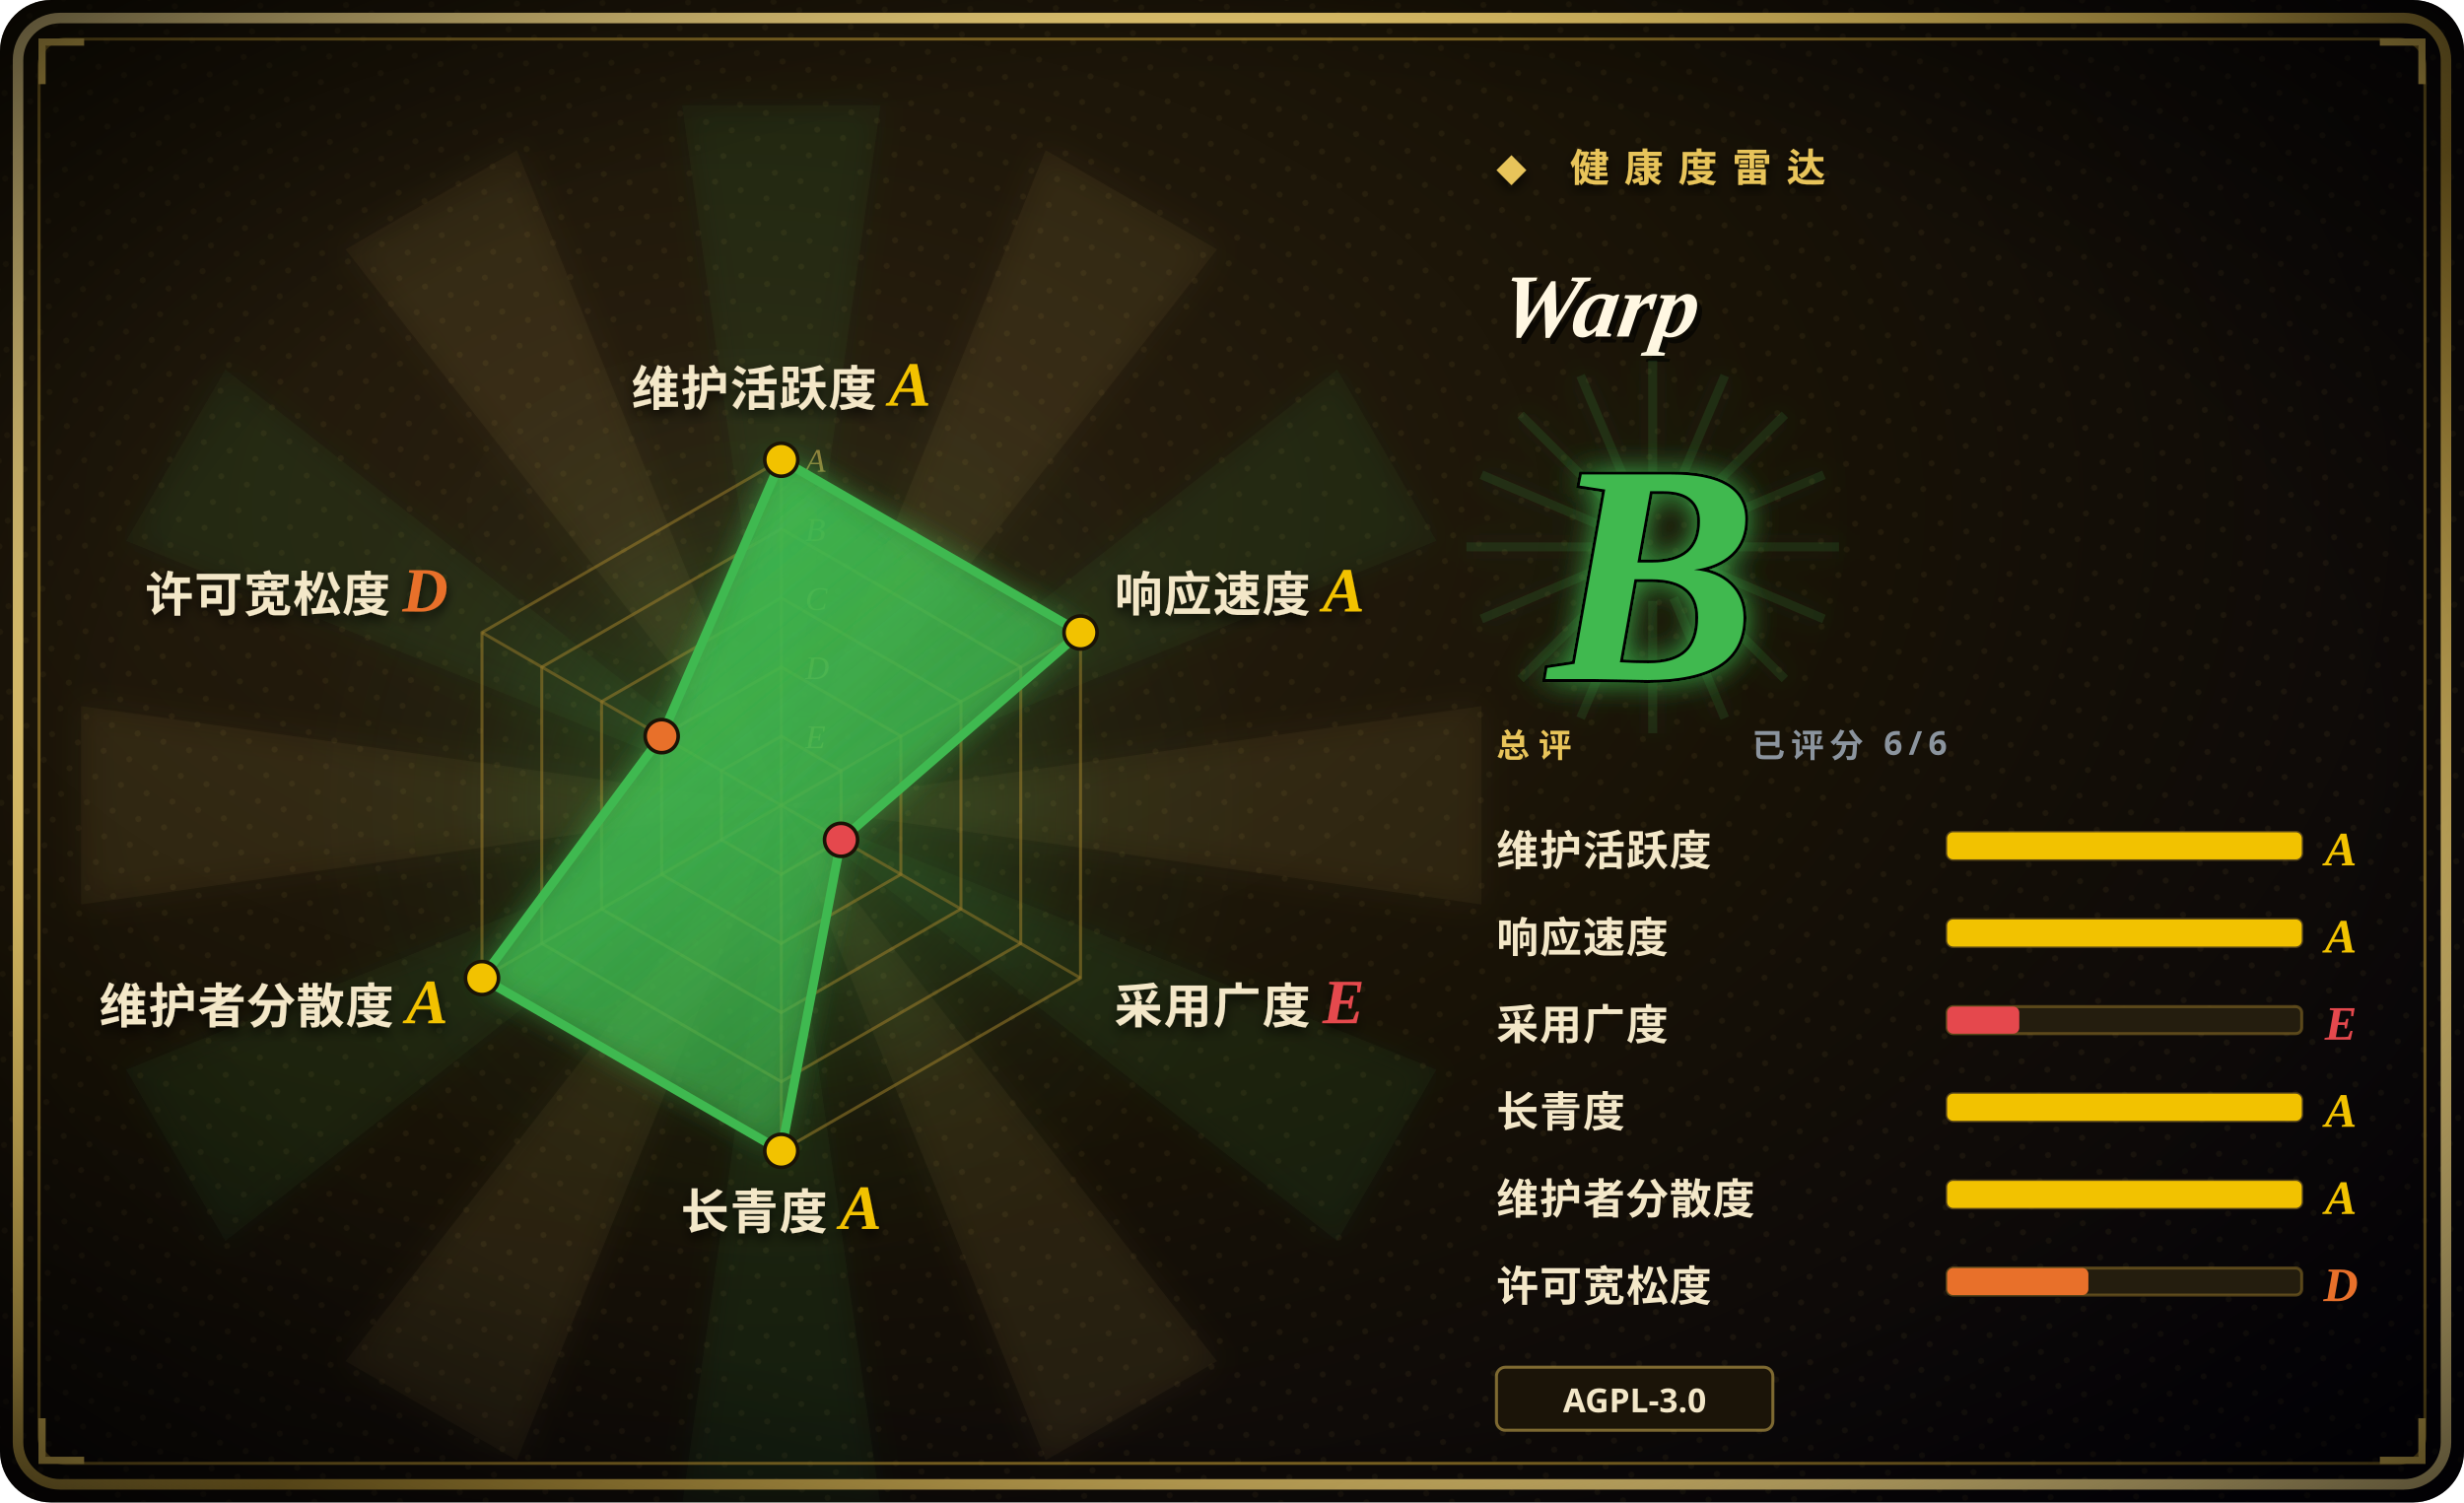
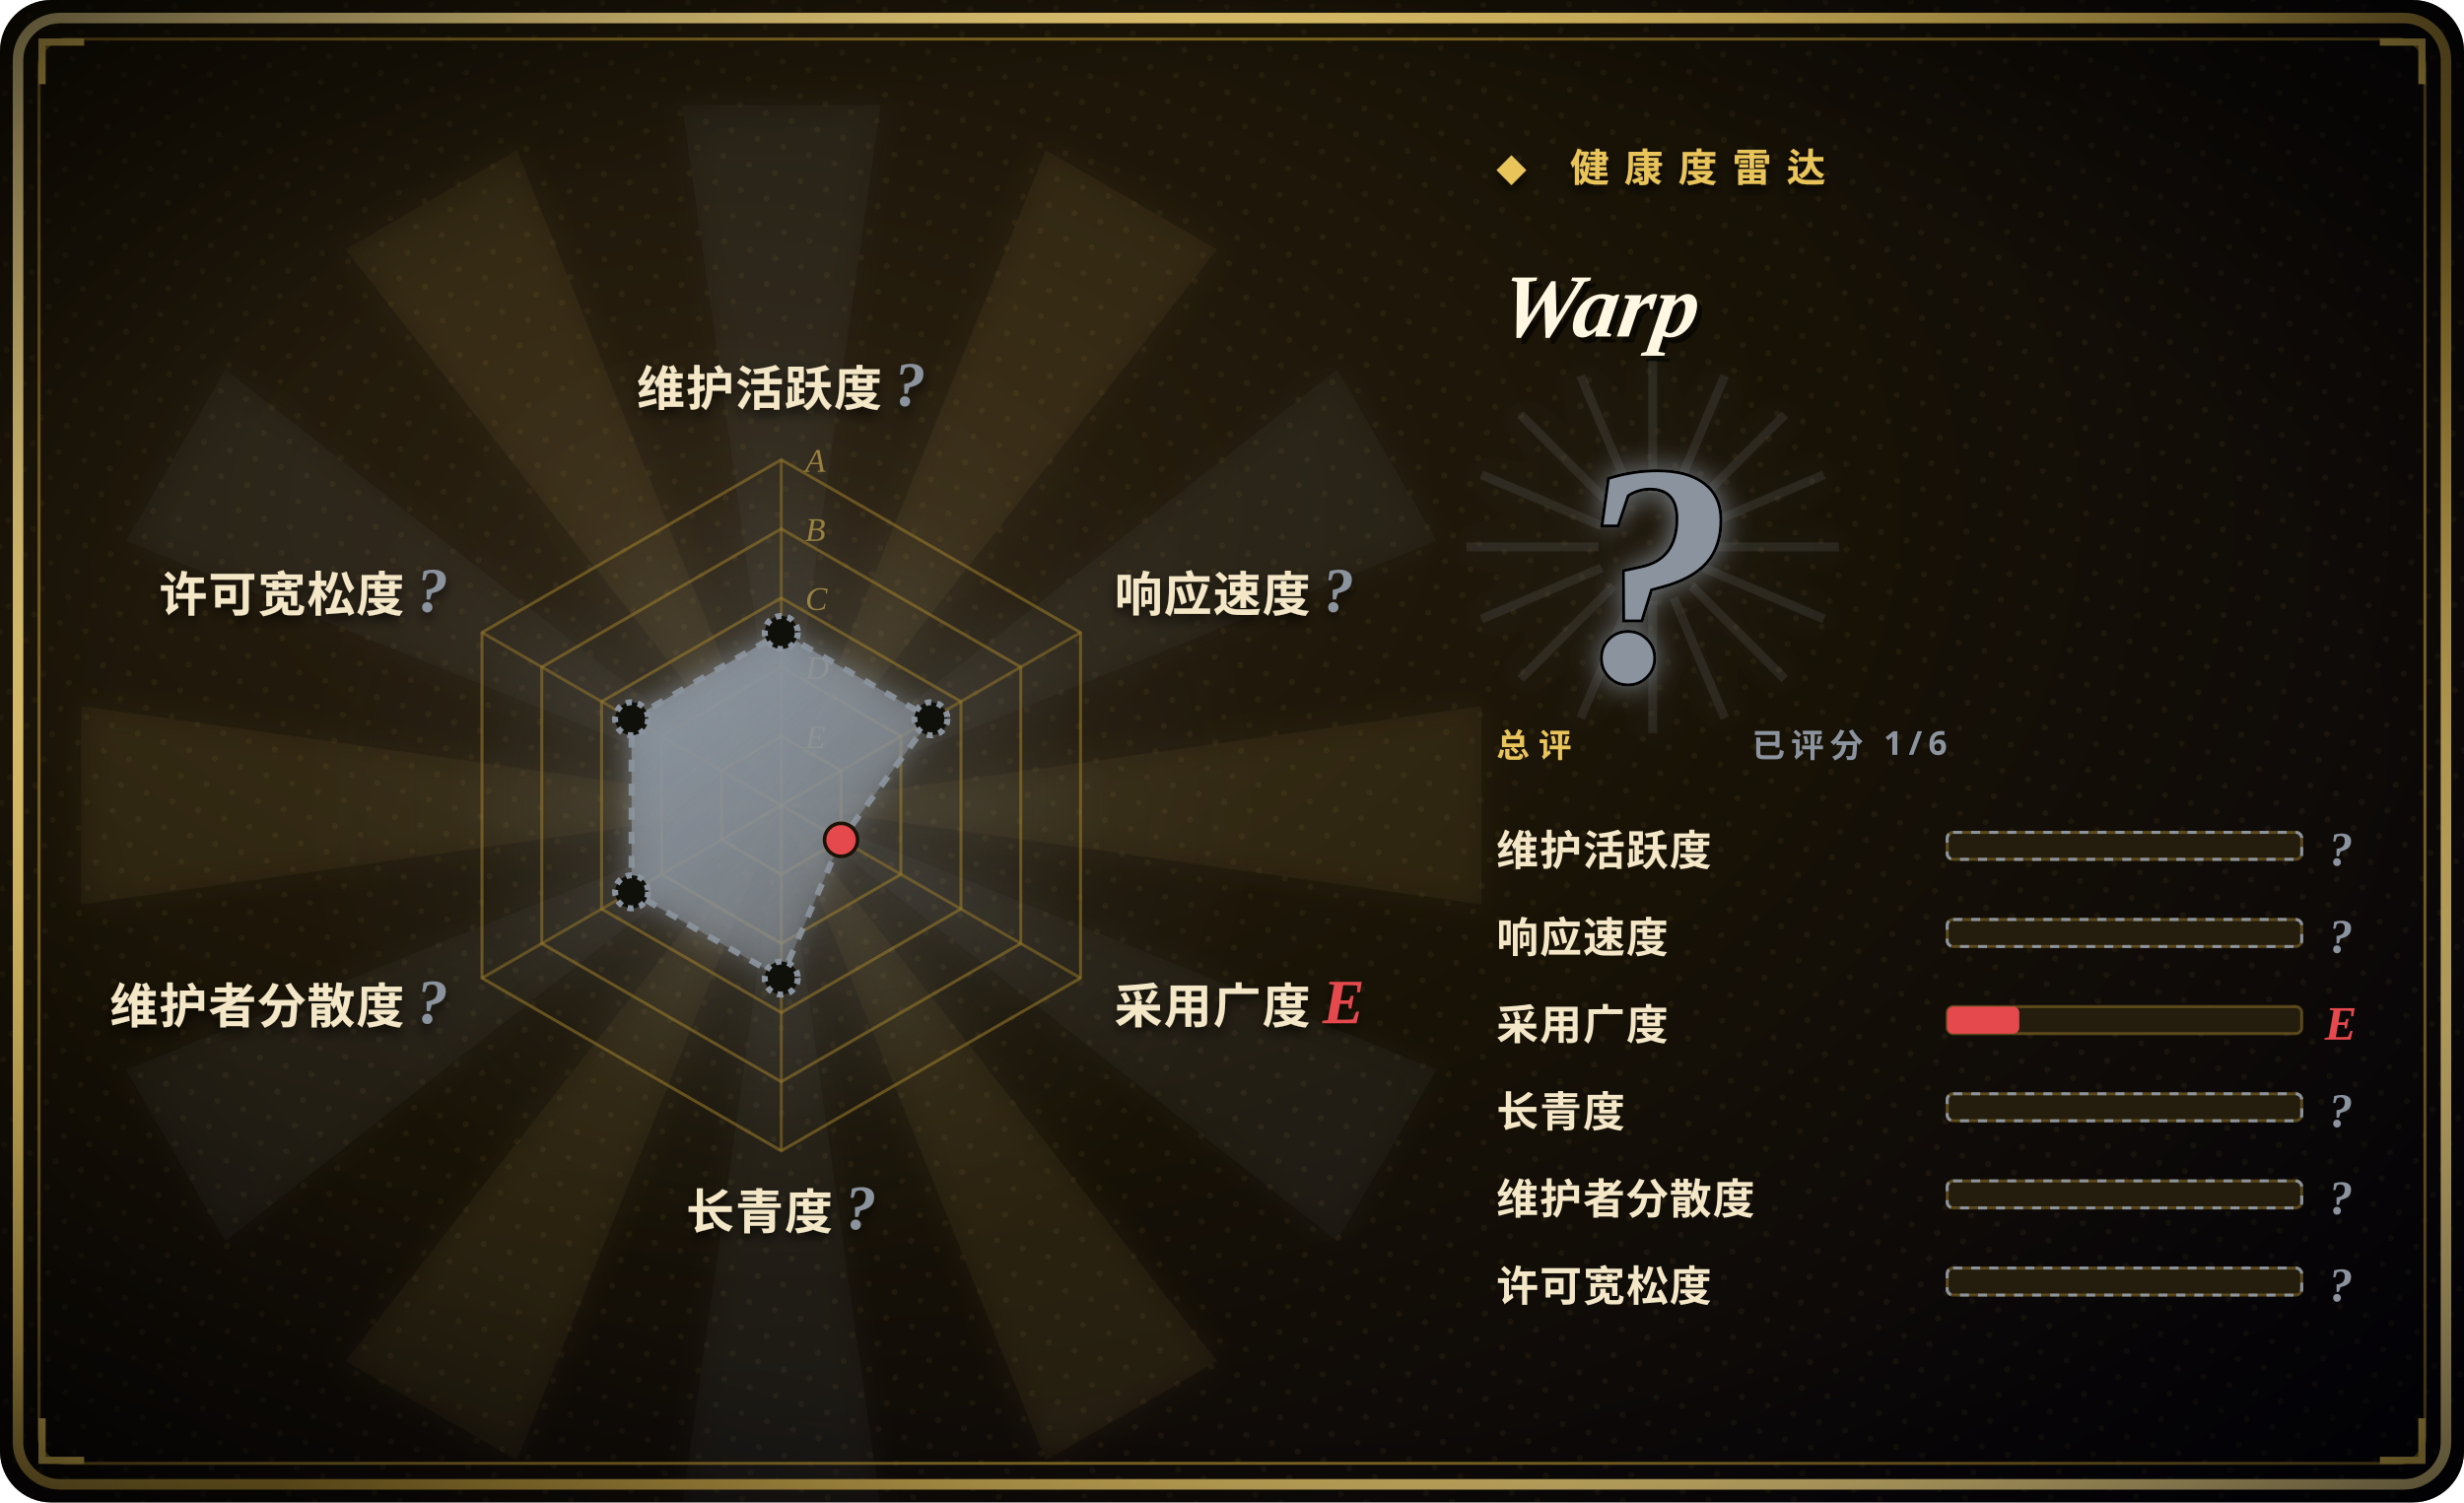
<svg xmlns="http://www.w3.org/2000/svg" width="820" height="500" viewBox="0 0 820 500">
  <defs>
    <radialGradient id="bg" cx="30%" cy="34%" r="90%">
      <stop offset="0%" stop-color="#2a2010" />
      <stop offset="48%" stop-color="#181206" />
      <stop offset="100%" stop-color="#05030a" />
    </radialGradient>
    <radialGradient id="vig" cx="50%" cy="50%" r="72%">
      <stop offset="62%" stop-color="#000000" stop-opacity="0" />
      <stop offset="100%" stop-color="#000000" stop-opacity="0.72" />
    </radialGradient>
    <linearGradient id="frame" x1="0" y1="0" x2="1" y2="1">
      <stop offset="0%" stop-color="#f6dd92" />
      <stop offset="45%" stop-color="#E8C45A" />
      <stop offset="55%" stop-color="#9c7d2a" />
      <stop offset="100%" stop-color="#f6dd92" />
    </linearGradient>
    <linearGradient id="poly" x1="0" y1="0" x2="0.7" y2="1">
-       <stop offset="0%" stop-color="#3FB950" stop-opacity="0.92" />
-       <stop offset="100%" stop-color="#3FB950" stop-opacity="0.34" />
+       <stop offset="0%" stop-color="#8B949E" stop-opacity="0.92" />
+       <stop offset="100%" stop-color="#8B949E" stop-opacity="0.34" />
    </linearGradient>
    <radialGradient id="halo" cx="50%" cy="50%" r="50%">
-       <stop offset="0%" stop-color="#3FB950" stop-opacity="0.34" />
-       <stop offset="68%" stop-color="#3FB950" stop-opacity="0.04" />
-       <stop offset="100%" stop-color="#3FB950" stop-opacity="0" />
+       <stop offset="0%" stop-color="#8B949E" stop-opacity="0.34" />
+       <stop offset="68%" stop-color="#8B949E" stop-opacity="0.04" />
+       <stop offset="100%" stop-color="#8B949E" stop-opacity="0" />
    </radialGradient>
    <filter id="glow" x="-60%" y="-60%" width="220%" height="220%">
      <feGaussianBlur stdDeviation="5" result="b" />
      <feMerge>
        <feMergeNode in="b" />
        <feMergeNode in="SourceGraphic" />
      </feMerge>
    </filter>
    <filter id="soft" x="-30%" y="-30%" width="160%" height="160%">
      <feDropShadow dx="0" dy="2" stdDeviation="2" flood-color="#000" flood-opacity="0.7" />
    </filter>
    <pattern id="halftone" width="9" height="9" patternUnits="userSpaceOnUse" patternTransform="rotate(18)">
      <circle cx="2" cy="2" r="1" fill="#E8C45A" fill-opacity="0.06" />
    </pattern>
  </defs>
  <rect width="820" height="500" rx="17" fill="url(#bg)" />
  <rect width="820" height="500" rx="17" fill="url(#halftone)" />
  <g opacity="0.5" filter="url(#glow)">
    <path d="M260,268 L493,235 L493,301 Z" fill="#E8C45A" fill-opacity="0.10" />
-     <path d="M260,268 L478,356 L445,413 Z" fill="#3FB950" fill-opacity="0.10" />
+     <path d="M260,268 L478,356 L445,413 Z" fill="#8B949E" fill-opacity="0.10" />
    <path d="M260,268 L405,453 L348,486 Z" fill="#E8C45A" fill-opacity="0.10" />
-     <path d="M260,268 L293,501 L227,501 Z" fill="#3FB950" fill-opacity="0.10" />
+     <path d="M260,268 L293,501 L227,501 Z" fill="#8B949E" fill-opacity="0.10" />
    <path d="M260,268 L172,486 L115,453 Z" fill="#E8C45A" fill-opacity="0.10" />
-     <path d="M260,268 L75,413 L42,356 Z" fill="#3FB950" fill-opacity="0.10" />
+     <path d="M260,268 L75,413 L42,356 Z" fill="#8B949E" fill-opacity="0.10" />
    <path d="M260,268 L27,301 L27,235 Z" fill="#E8C45A" fill-opacity="0.10" />
-     <path d="M260,268 L42,180 L75,123 Z" fill="#3FB950" fill-opacity="0.10" />
+     <path d="M260,268 L42,180 L75,123 Z" fill="#8B949E" fill-opacity="0.10" />
    <path d="M260,268 L115,83 L172,50 Z" fill="#E8C45A" fill-opacity="0.10" />
-     <path d="M260,268 L227,35 L293,35 Z" fill="#3FB950" fill-opacity="0.10" />
+     <path d="M260,268 L227,35 L293,35 Z" fill="#8B949E" fill-opacity="0.10" />
    <path d="M260,268 L348,50 L405,83 Z" fill="#E8C45A" fill-opacity="0.10" />
-     <path d="M260,268 L445,123 L478,180 Z" fill="#3FB950" fill-opacity="0.10" />
+     <path d="M260,268 L445,123 L478,180 Z" fill="#8B949E" fill-opacity="0.10" />
  </g>
  <circle cx="260" cy="268" r="161" fill="url(#halo)" />
  <rect x="6" y="6" width="808" height="488" rx="14" fill="none" stroke="url(#frame)" stroke-width="3.5" />
  <rect x="13" y="13" width="794" height="474" rx="9" fill="none" stroke="#9c7d2a" stroke-width="1" stroke-opacity="0.8" />
  <path d="M14,28 L14,14 L28,14" fill="none" stroke="#E8C45A" stroke-width="2.4" />
  <path d="M806,28 L806,14 L792,14" fill="none" stroke="#E8C45A" stroke-width="2.4" />
  <path d="M14,472 L14,486 L28,486" fill="none" stroke="#E8C45A" stroke-width="2.4" />
  <path d="M806,472 L806,486 L792,486" fill="none" stroke="#E8C45A" stroke-width="2.4" />
  <rect width="820" height="500" rx="17" fill="url(#vig)" />
  <polygon points="260.0,153.0 359.6,210.5 359.6,325.5 260.0,383.0 160.4,325.5 160.4,210.5" fill="none" stroke="#9c7d2a" stroke-opacity="0.55" stroke-width="1" />
  <polygon points="260.0,176.0 339.7,222.0 339.7,314.0 260.0,360.0 180.3,314.0 180.3,222.0" fill="none" stroke="#9c7d2a" stroke-opacity="0.55" stroke-width="1" />
  <polygon points="260.0,199.0 319.8,233.5 319.8,302.5 260.0,337.0 200.2,302.5 200.2,233.5" fill="none" stroke="#9c7d2a" stroke-opacity="0.55" stroke-width="1" />
  <polygon points="260.0,222.0 299.8,245.0 299.8,291.0 260.0,314.0 220.2,291.0 220.2,245.0" fill="none" stroke="#9c7d2a" stroke-opacity="0.55" stroke-width="1" />
  <polygon points="260.0,245.0 279.9,256.5 279.9,279.5 260.0,291.0 240.1,279.5 240.1,256.5" fill="none" stroke="#9c7d2a" stroke-opacity="0.55" stroke-width="1" />
  <line x1="260" y1="268" x2="260.0" y2="153.0" stroke="#9c7d2a" stroke-opacity="0.5" stroke-width="1" />
  <line x1="260" y1="268" x2="359.6" y2="210.5" stroke="#9c7d2a" stroke-opacity="0.5" stroke-width="1" />
  <line x1="260" y1="268" x2="359.6" y2="325.5" stroke="#9c7d2a" stroke-opacity="0.5" stroke-width="1" />
  <line x1="260" y1="268" x2="260.0" y2="383.0" stroke="#9c7d2a" stroke-opacity="0.5" stroke-width="1" />
  <line x1="260" y1="268" x2="160.4" y2="325.5" stroke="#9c7d2a" stroke-opacity="0.5" stroke-width="1" />
  <line x1="260" y1="268" x2="160.4" y2="210.5" stroke="#9c7d2a" stroke-opacity="0.5" stroke-width="1" />
  <text x="268" y="157.0" font-size="11" font-style="italic" fill="#E8C45A" fill-opacity="0.55" font-family="'Georgia','Times New Roman',serif">A</text>
  <text x="268" y="180.0" font-size="11" font-style="italic" fill="#E8C45A" fill-opacity="0.55" font-family="'Georgia','Times New Roman',serif">B</text>
  <text x="268" y="203.0" font-size="11" font-style="italic" fill="#E8C45A" fill-opacity="0.55" font-family="'Georgia','Times New Roman',serif">C</text>
  <text x="268" y="226.0" font-size="11" font-style="italic" fill="#E8C45A" fill-opacity="0.55" font-family="'Georgia','Times New Roman',serif">D</text>
  <text x="268" y="249.0" font-size="11" font-style="italic" fill="#E8C45A" fill-opacity="0.55" font-family="'Georgia','Times New Roman',serif">E</text>
-   <polygon points="260.0,153.0 359.6,210.5 279.9,279.5 260.0,383.0 160.4,325.5 220.2,245.0" fill="url(#poly)" filter="url(#glow)" />
-   <line x1="260.0" y1="153.0" x2="359.6" y2="210.5" stroke="#3FB950" stroke-width="3" />
-   <line x1="359.6" y1="210.5" x2="279.9" y2="279.5" stroke="#3FB950" stroke-width="3" />
-   <line x1="279.9" y1="279.5" x2="260.0" y2="383.0" stroke="#3FB950" stroke-width="3" />
-   <line x1="260.0" y1="383.0" x2="160.4" y2="325.5" stroke="#3FB950" stroke-width="3" />
-   <line x1="160.4" y1="325.5" x2="220.2" y2="245.0" stroke="#3FB950" stroke-width="3" />
-   <line x1="220.2" y1="245.0" x2="260.0" y2="153.0" stroke="#3FB950" stroke-width="3" />
-   <circle cx="260.0" cy="153.0" r="5.5" fill="#F2C200" stroke="#1a1306" stroke-width="1.2" />
-   <circle cx="359.6" cy="210.5" r="5.5" fill="#F2C200" stroke="#1a1306" stroke-width="1.2" />
+   <polygon points="260.0,210.5 309.8,239.2 279.9,279.5 260.0,325.5 210.2,296.8 210.2,239.2" fill="url(#poly)" filter="url(#glow)" />
+   <line x1="260.0" y1="210.5" x2="309.8" y2="239.2" stroke="#8B949E" stroke-width="2" stroke-dasharray="4 4" stroke-opacity="0.92" />
+   <line x1="309.8" y1="239.2" x2="279.9" y2="279.5" stroke="#8B949E" stroke-width="2" stroke-dasharray="4 4" stroke-opacity="0.92" />
+   <line x1="279.9" y1="279.5" x2="260.0" y2="325.5" stroke="#8B949E" stroke-width="2" stroke-dasharray="4 4" stroke-opacity="0.92" />
+   <line x1="260.0" y1="325.5" x2="210.2" y2="296.8" stroke="#8B949E" stroke-width="2" stroke-dasharray="4 4" stroke-opacity="0.92" />
+   <line x1="210.2" y1="296.8" x2="210.2" y2="239.2" stroke="#8B949E" stroke-width="2" stroke-dasharray="4 4" stroke-opacity="0.92" />
+   <line x1="210.2" y1="239.2" x2="260.0" y2="210.5" stroke="#8B949E" stroke-width="2" stroke-dasharray="4 4" stroke-opacity="0.92" />
+   <circle cx="260.0" cy="210.5" r="5.5" fill="#10100b" stroke="#8B949E" stroke-width="2" stroke-dasharray="2 2" />
+   <circle cx="309.8" cy="239.2" r="5.5" fill="#10100b" stroke="#8B949E" stroke-width="2" stroke-dasharray="2 2" />
  <circle cx="279.9" cy="279.5" r="5.5" fill="#E5484D" stroke="#1a1306" stroke-width="1.2" />
-   <circle cx="260.0" cy="383.0" r="5.5" fill="#F2C200" stroke="#1a1306" stroke-width="1.2" />
-   <circle cx="160.4" cy="325.5" r="5.5" fill="#F2C200" stroke="#1a1306" stroke-width="1.2" />
-   <circle cx="220.2" cy="245.0" r="5.5" fill="#E8702A" stroke="#1a1306" stroke-width="1.2" />
-   <text x="260.0" y="135.0" font-size="16" font-weight="900" fill="#f3e7c8" text-anchor="middle" font-family="'PingFang SC','Hiragino Sans GB','Heiti SC','Microsoft YaHei',sans-serif" letter-spacing="0.4" filter="url(#soft)">维护活跃度 <tspan fill="#F2C200" font-family="'Georgia','Times New Roman',serif" font-style="italic" font-size="21">A</tspan>
+   <circle cx="260.0" cy="325.5" r="5.5" fill="#10100b" stroke="#8B949E" stroke-width="2" stroke-dasharray="2 2" />
+   <circle cx="210.2" cy="296.8" r="5.5" fill="#10100b" stroke="#8B949E" stroke-width="2" stroke-dasharray="2 2" />
+   <circle cx="210.2" cy="239.2" r="5.5" fill="#10100b" stroke="#8B949E" stroke-width="2" stroke-dasharray="2 2" />
+   <text x="260.0" y="135.0" font-size="16" font-weight="900" fill="#f3e7c8" text-anchor="middle" font-family="'PingFang SC','Hiragino Sans GB','Heiti SC','Microsoft YaHei',sans-serif" letter-spacing="0.4" filter="url(#soft)">维护活跃度 <tspan fill="#8B949E" font-family="'Georgia','Times New Roman',serif" font-style="italic" font-size="21">?</tspan>
  </text>
-   <text x="370.9" y="203.5" font-size="16" font-weight="900" fill="#f3e7c8" text-anchor="start" font-family="'PingFang SC','Hiragino Sans GB','Heiti SC','Microsoft YaHei',sans-serif" letter-spacing="0.4" filter="url(#soft)">响应速度 <tspan fill="#F2C200" font-family="'Georgia','Times New Roman',serif" font-style="italic" font-size="21">A</tspan>
+   <text x="370.9" y="203.5" font-size="16" font-weight="900" fill="#f3e7c8" text-anchor="start" font-family="'PingFang SC','Hiragino Sans GB','Heiti SC','Microsoft YaHei',sans-serif" letter-spacing="0.4" filter="url(#soft)">响应速度 <tspan fill="#8B949E" font-family="'Georgia','Times New Roman',serif" font-style="italic" font-size="21">?</tspan>
  </text>
  <text x="370.9" y="340.5" font-size="16" font-weight="900" fill="#f3e7c8" text-anchor="start" font-family="'PingFang SC','Hiragino Sans GB','Heiti SC','Microsoft YaHei',sans-serif" letter-spacing="0.4" filter="url(#soft)">采用广度 <tspan fill="#E5484D" font-family="'Georgia','Times New Roman',serif" font-style="italic" font-size="21">E</tspan>
  </text>
-   <text x="260.0" y="409.0" font-size="16" font-weight="900" fill="#f3e7c8" text-anchor="middle" font-family="'PingFang SC','Hiragino Sans GB','Heiti SC','Microsoft YaHei',sans-serif" letter-spacing="0.4" filter="url(#soft)">长青度 <tspan fill="#F2C200" font-family="'Georgia','Times New Roman',serif" font-style="italic" font-size="21">A</tspan>
+   <text x="260.0" y="409.0" font-size="16" font-weight="900" fill="#f3e7c8" text-anchor="middle" font-family="'PingFang SC','Hiragino Sans GB','Heiti SC','Microsoft YaHei',sans-serif" letter-spacing="0.4" filter="url(#soft)">长青度 <tspan fill="#8B949E" font-family="'Georgia','Times New Roman',serif" font-style="italic" font-size="21">?</tspan>
  </text>
-   <text x="149.1" y="340.5" font-size="16" font-weight="900" fill="#f3e7c8" text-anchor="end" font-family="'PingFang SC','Hiragino Sans GB','Heiti SC','Microsoft YaHei',sans-serif" letter-spacing="0.4" filter="url(#soft)">维护者分散度 <tspan fill="#F2C200" font-family="'Georgia','Times New Roman',serif" font-style="italic" font-size="21">A</tspan>
+   <text x="149.1" y="340.5" font-size="16" font-weight="900" fill="#f3e7c8" text-anchor="end" font-family="'PingFang SC','Hiragino Sans GB','Heiti SC','Microsoft YaHei',sans-serif" letter-spacing="0.4" filter="url(#soft)">维护者分散度 <tspan fill="#8B949E" font-family="'Georgia','Times New Roman',serif" font-style="italic" font-size="21">?</tspan>
  </text>
-   <text x="149.1" y="203.5" font-size="16" font-weight="900" fill="#f3e7c8" text-anchor="end" font-family="'PingFang SC','Hiragino Sans GB','Heiti SC','Microsoft YaHei',sans-serif" letter-spacing="0.4" filter="url(#soft)">许可宽松度 <tspan fill="#E8702A" font-family="'Georgia','Times New Roman',serif" font-style="italic" font-size="21">D</tspan>
+   <text x="149.1" y="203.5" font-size="16" font-weight="900" fill="#f3e7c8" text-anchor="end" font-family="'PingFang SC','Hiragino Sans GB','Heiti SC','Microsoft YaHei',sans-serif" letter-spacing="0.4" filter="url(#soft)">许可宽松度 <tspan fill="#8B949E" font-family="'Georgia','Times New Roman',serif" font-style="italic" font-size="21">?</tspan>
  </text>
  <text x="498" y="60" font-size="13" letter-spacing="5" fill="#E8C45A" font-weight="900" font-family="'PingFang SC','Hiragino Sans GB','Heiti SC','Microsoft YaHei',sans-serif" filter="url(#soft)">◆ 健康度雷达</text>
  <g transform="translate(498,112) skewX(-9)">
    <text x="2" y="2" font-size="30" font-weight="900" font-style="italic" fill="#000" fill-opacity="0.6" font-family="'Georgia','Times New Roman',serif">Warp</text>
    <text x="0" y="0" font-size="30" font-weight="900" font-style="italic" fill="#fff7e2" font-family="'Georgia','Times New Roman',serif">Warp</text>
  </g>
  <line x1="498" y1="124" x2="648" y2="124" stroke="url(#frame)" stroke-width="2" />
  <g opacity="0.85" filter="url(#glow)">
-     <line x1="568" y1="182" x2="612" y2="182" stroke="#3FB950" stroke-opacity="0.16" stroke-width="3" />
-     <line x1="567" y1="189" x2="607" y2="206" stroke="#3FB950" stroke-opacity="0.16" stroke-width="3" />
-     <line x1="563" y1="195" x2="594" y2="226" stroke="#3FB950" stroke-opacity="0.16" stroke-width="3" />
-     <line x1="557" y1="199" x2="574" y2="239" stroke="#3FB950" stroke-opacity="0.16" stroke-width="3" />
-     <line x1="550" y1="200" x2="550" y2="244" stroke="#3FB950" stroke-opacity="0.16" stroke-width="3" />
-     <line x1="543" y1="199" x2="526" y2="239" stroke="#3FB950" stroke-opacity="0.16" stroke-width="3" />
-     <line x1="537" y1="195" x2="506" y2="226" stroke="#3FB950" stroke-opacity="0.16" stroke-width="3" />
-     <line x1="533" y1="189" x2="493" y2="206" stroke="#3FB950" stroke-opacity="0.16" stroke-width="3" />
-     <line x1="532" y1="182" x2="488" y2="182" stroke="#3FB950" stroke-opacity="0.16" stroke-width="3" />
-     <line x1="533" y1="175" x2="493" y2="158" stroke="#3FB950" stroke-opacity="0.16" stroke-width="3" />
-     <line x1="537" y1="169" x2="506" y2="138" stroke="#3FB950" stroke-opacity="0.16" stroke-width="3" />
-     <line x1="543" y1="165" x2="526" y2="125" stroke="#3FB950" stroke-opacity="0.16" stroke-width="3" />
-     <line x1="550" y1="164" x2="550" y2="120" stroke="#3FB950" stroke-opacity="0.16" stroke-width="3" />
-     <line x1="557" y1="165" x2="574" y2="125" stroke="#3FB950" stroke-opacity="0.16" stroke-width="3" />
-     <line x1="563" y1="169" x2="594" y2="138" stroke="#3FB950" stroke-opacity="0.16" stroke-width="3" />
-     <line x1="567" y1="175" x2="607" y2="158" stroke="#3FB950" stroke-opacity="0.16" stroke-width="3" />
+     <line x1="568" y1="182" x2="612" y2="182" stroke="#8B949E" stroke-opacity="0.16" stroke-width="3" />
+     <line x1="567" y1="189" x2="607" y2="206" stroke="#8B949E" stroke-opacity="0.16" stroke-width="3" />
+     <line x1="563" y1="195" x2="594" y2="226" stroke="#8B949E" stroke-opacity="0.16" stroke-width="3" />
+     <line x1="557" y1="199" x2="574" y2="239" stroke="#8B949E" stroke-opacity="0.16" stroke-width="3" />
+     <line x1="550" y1="200" x2="550" y2="244" stroke="#8B949E" stroke-opacity="0.16" stroke-width="3" />
+     <line x1="543" y1="199" x2="526" y2="239" stroke="#8B949E" stroke-opacity="0.16" stroke-width="3" />
+     <line x1="537" y1="195" x2="506" y2="226" stroke="#8B949E" stroke-opacity="0.16" stroke-width="3" />
+     <line x1="533" y1="189" x2="493" y2="206" stroke="#8B949E" stroke-opacity="0.16" stroke-width="3" />
+     <line x1="532" y1="182" x2="488" y2="182" stroke="#8B949E" stroke-opacity="0.16" stroke-width="3" />
+     <line x1="533" y1="175" x2="493" y2="158" stroke="#8B949E" stroke-opacity="0.16" stroke-width="3" />
+     <line x1="537" y1="169" x2="506" y2="138" stroke="#8B949E" stroke-opacity="0.16" stroke-width="3" />
+     <line x1="543" y1="165" x2="526" y2="125" stroke="#8B949E" stroke-opacity="0.16" stroke-width="3" />
+     <line x1="550" y1="164" x2="550" y2="120" stroke="#8B949E" stroke-opacity="0.16" stroke-width="3" />
+     <line x1="557" y1="165" x2="574" y2="125" stroke="#8B949E" stroke-opacity="0.16" stroke-width="3" />
+     <line x1="563" y1="169" x2="594" y2="138" stroke="#8B949E" stroke-opacity="0.16" stroke-width="3" />
+     <line x1="567" y1="175" x2="607" y2="158" stroke="#8B949E" stroke-opacity="0.16" stroke-width="3" />
  </g>
-   <text x="550" y="226" font-size="104" font-weight="900" font-style="italic" text-anchor="middle" fill="#3FB950" stroke="#000" stroke-width="2" paint-order="stroke" font-family="'Georgia','Times New Roman',serif" filter="url(#glow)">B</text>
+   <text x="550" y="226" font-size="104" font-weight="900" font-style="italic" text-anchor="middle" fill="#8B949E" stroke="#000" stroke-width="2" paint-order="stroke" font-family="'Georgia','Times New Roman',serif" filter="url(#glow)">?</text>
  <text x="498" y="252" font-size="11" letter-spacing="3" fill="#E8C45A" font-family="'PingFang SC','Hiragino Sans GB','Heiti SC','Microsoft YaHei',sans-serif" font-weight="900">总评</text>
-   <text x="648" y="252" font-size="11" letter-spacing="2" fill="#8B949E" font-family="'PingFang SC','Hiragino Sans GB','Heiti SC','Microsoft YaHei',sans-serif" font-weight="900" text-anchor="end">已评分 6/6</text>
+   <text x="648" y="252" font-size="11" letter-spacing="2" fill="#8B949E" font-family="'PingFang SC','Hiragino Sans GB','Heiti SC','Microsoft YaHei',sans-serif" font-weight="900" text-anchor="end">已评分 1/6</text>
  <text x="498" y="288" font-size="14" font-weight="900" fill="#f3e7c8" font-family="'PingFang SC','Hiragino Sans GB','Heiti SC','Microsoft YaHei',sans-serif" letter-spacing="0.4">维护活跃度</text>
  <rect x="648" y="277" width="118" height="9" rx="2" fill="#241d0e" stroke="#9c7d2a" stroke-opacity="0.5" />
-   <rect x="648" y="277" width="118" height="9" rx="2" fill="#F2C200" />
-   <text x="779" y="288" font-size="16" font-weight="900" font-style="italic" fill="#F2C200" font-family="'Georgia','Times New Roman',serif" text-anchor="middle">A</text>
+   <rect x="648" y="277" width="118" height="9" rx="2" fill="none" stroke="#8B949E" stroke-dasharray="3 3" />
+   <text x="779" y="288" font-size="16" font-weight="900" font-style="italic" fill="#8B949E" font-family="'Georgia','Times New Roman',serif" text-anchor="middle">?</text>
  <text x="498" y="317" font-size="14" font-weight="900" fill="#f3e7c8" font-family="'PingFang SC','Hiragino Sans GB','Heiti SC','Microsoft YaHei',sans-serif" letter-spacing="0.4">响应速度</text>
  <rect x="648" y="306" width="118" height="9" rx="2" fill="#241d0e" stroke="#9c7d2a" stroke-opacity="0.5" />
-   <rect x="648" y="306" width="118" height="9" rx="2" fill="#F2C200" />
-   <text x="779" y="317" font-size="16" font-weight="900" font-style="italic" fill="#F2C200" font-family="'Georgia','Times New Roman',serif" text-anchor="middle">A</text>
+   <rect x="648" y="306" width="118" height="9" rx="2" fill="none" stroke="#8B949E" stroke-dasharray="3 3" />
+   <text x="779" y="317" font-size="16" font-weight="900" font-style="italic" fill="#8B949E" font-family="'Georgia','Times New Roman',serif" text-anchor="middle">?</text>
  <text x="498" y="346" font-size="14" font-weight="900" fill="#f3e7c8" font-family="'PingFang SC','Hiragino Sans GB','Heiti SC','Microsoft YaHei',sans-serif" letter-spacing="0.4">采用广度</text>
  <rect x="648" y="335" width="118" height="9" rx="2" fill="#241d0e" stroke="#9c7d2a" stroke-opacity="0.5" />
  <rect x="648" y="335" width="24" height="9" rx="2" fill="#E5484D" />
  <text x="779" y="346" font-size="16" font-weight="900" font-style="italic" fill="#E5484D" font-family="'Georgia','Times New Roman',serif" text-anchor="middle">E</text>
  <text x="498" y="375" font-size="14" font-weight="900" fill="#f3e7c8" font-family="'PingFang SC','Hiragino Sans GB','Heiti SC','Microsoft YaHei',sans-serif" letter-spacing="0.4">长青度</text>
  <rect x="648" y="364" width="118" height="9" rx="2" fill="#241d0e" stroke="#9c7d2a" stroke-opacity="0.5" />
-   <rect x="648" y="364" width="118" height="9" rx="2" fill="#F2C200" />
-   <text x="779" y="375" font-size="16" font-weight="900" font-style="italic" fill="#F2C200" font-family="'Georgia','Times New Roman',serif" text-anchor="middle">A</text>
+   <rect x="648" y="364" width="118" height="9" rx="2" fill="none" stroke="#8B949E" stroke-dasharray="3 3" />
+   <text x="779" y="375" font-size="16" font-weight="900" font-style="italic" fill="#8B949E" font-family="'Georgia','Times New Roman',serif" text-anchor="middle">?</text>
  <text x="498" y="404" font-size="14" font-weight="900" fill="#f3e7c8" font-family="'PingFang SC','Hiragino Sans GB','Heiti SC','Microsoft YaHei',sans-serif" letter-spacing="0.4">维护者分散度</text>
  <rect x="648" y="393" width="118" height="9" rx="2" fill="#241d0e" stroke="#9c7d2a" stroke-opacity="0.5" />
-   <rect x="648" y="393" width="118" height="9" rx="2" fill="#F2C200" />
-   <text x="779" y="404" font-size="16" font-weight="900" font-style="italic" fill="#F2C200" font-family="'Georgia','Times New Roman',serif" text-anchor="middle">A</text>
+   <rect x="648" y="393" width="118" height="9" rx="2" fill="none" stroke="#8B949E" stroke-dasharray="3 3" />
+   <text x="779" y="404" font-size="16" font-weight="900" font-style="italic" fill="#8B949E" font-family="'Georgia','Times New Roman',serif" text-anchor="middle">?</text>
  <text x="498" y="433" font-size="14" font-weight="900" fill="#f3e7c8" font-family="'PingFang SC','Hiragino Sans GB','Heiti SC','Microsoft YaHei',sans-serif" letter-spacing="0.4">许可宽松度</text>
  <rect x="648" y="422" width="118" height="9" rx="2" fill="#241d0e" stroke="#9c7d2a" stroke-opacity="0.5" />
-   <rect x="648" y="422" width="47" height="9" rx="2" fill="#E8702A" />
-   <text x="779" y="433" font-size="16" font-weight="900" font-style="italic" fill="#E8702A" font-family="'Georgia','Times New Roman',serif" text-anchor="middle">D</text>
-   <rect x="498" y="455" width="92" height="21" rx="3" fill="#1b1408" stroke="#E8C45A" stroke-opacity="0.5" />
-   <text x="544.0" y="470" font-size="11" font-weight="700" fill="#f3e7c8" text-anchor="middle" font-family="'PingFang SC','Hiragino Sans GB','Heiti SC','Microsoft YaHei',sans-serif">AGPL-3.0</text>
+   <rect x="648" y="422" width="118" height="9" rx="2" fill="none" stroke="#8B949E" stroke-dasharray="3 3" />
+   <text x="779" y="433" font-size="16" font-weight="900" font-style="italic" fill="#8B949E" font-family="'Georgia','Times New Roman',serif" text-anchor="middle">?</text>
</svg>
